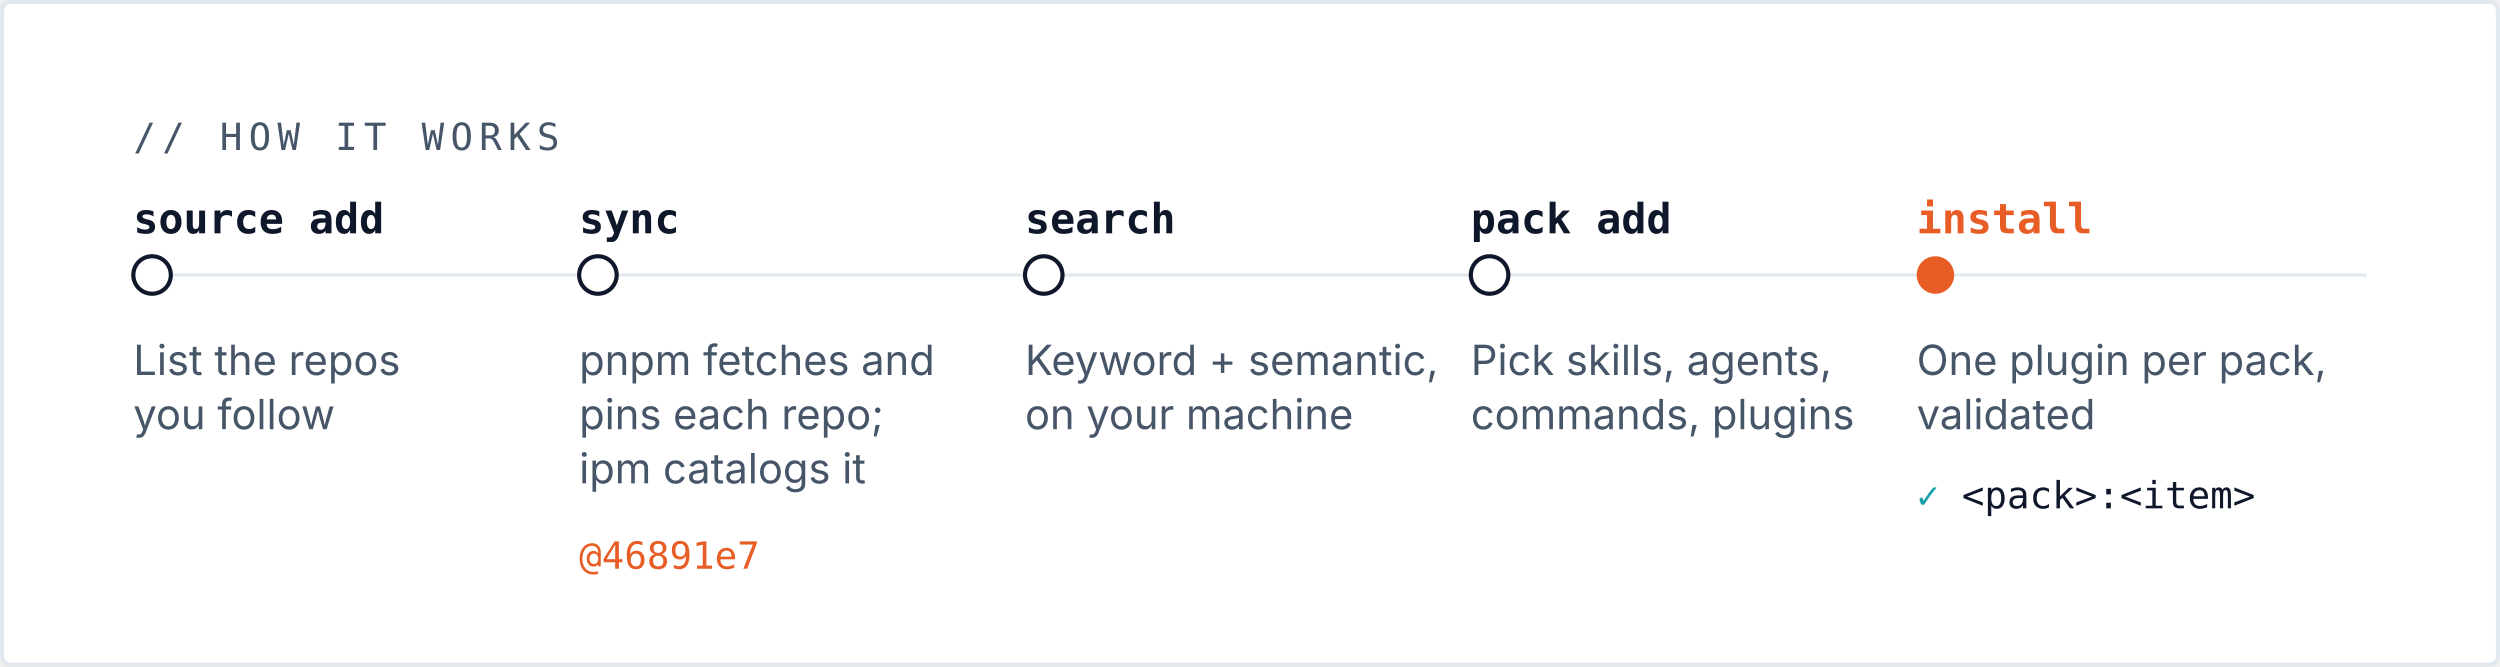
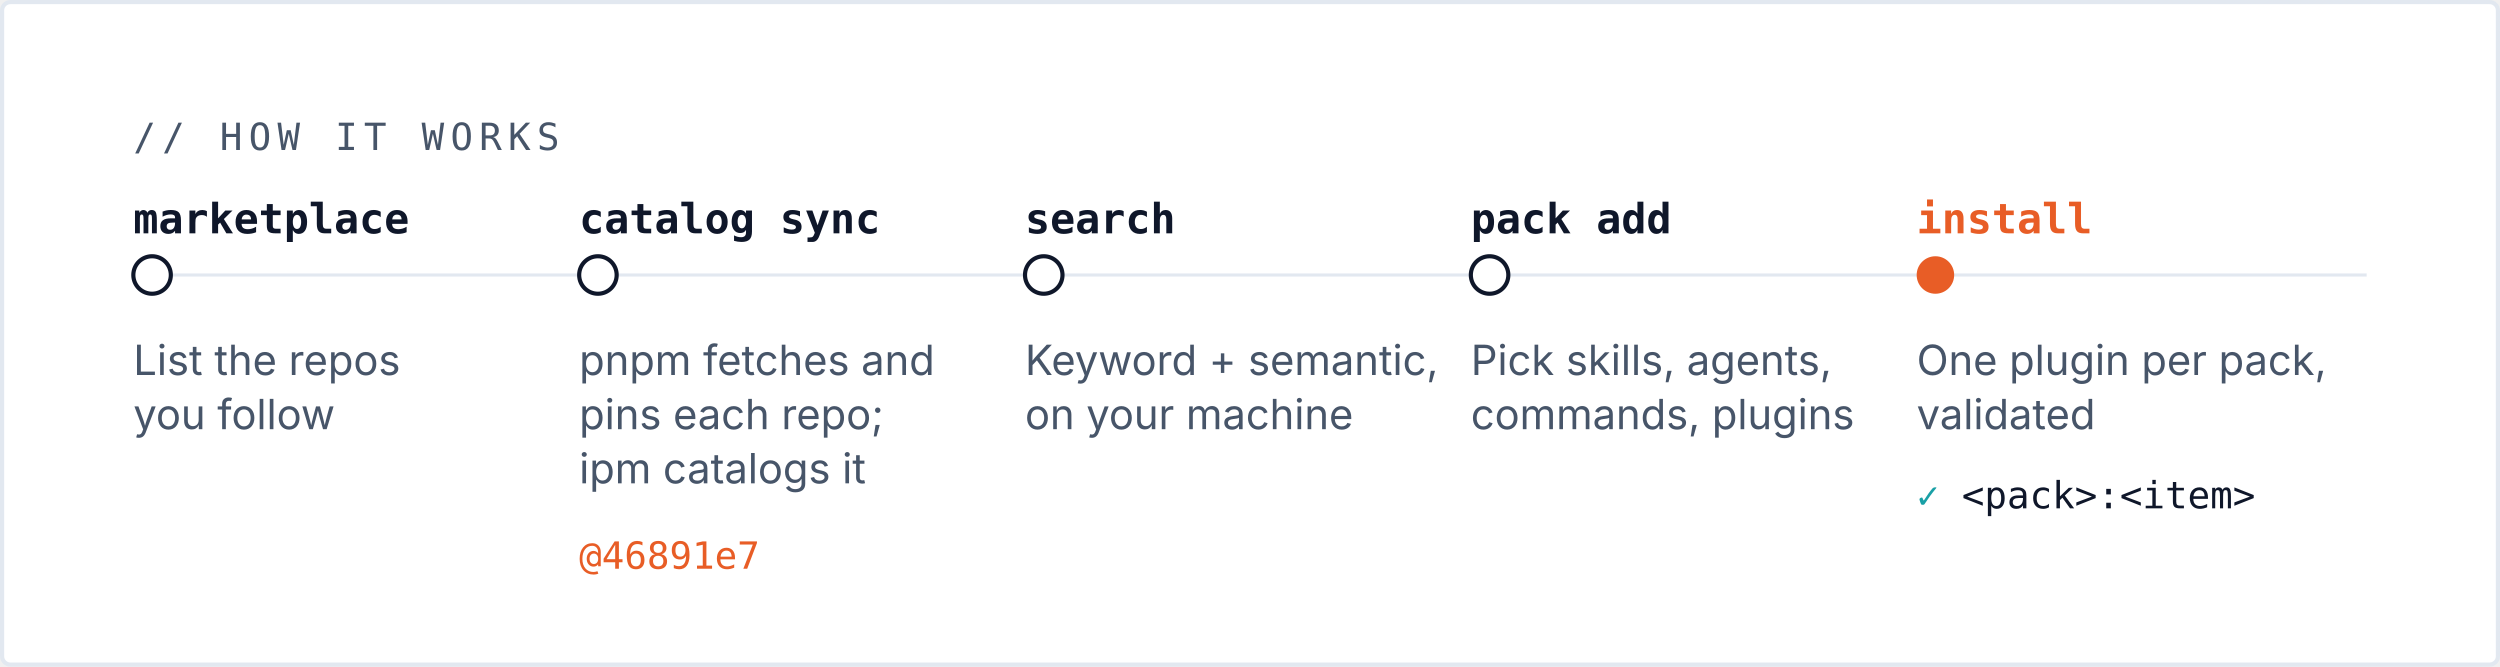
<svg xmlns="http://www.w3.org/2000/svg" width="1200" height="320" viewBox="0 0 1200 320" role="img" aria-labelledby="title desc">
  <rect x="1" y="1" width="1198" height="318" rx="4" fill="#ffffff" stroke="#e2e8f0" stroke-width="2" />
  <text x="64" y="72" font-family="'JetBrains Mono', ui-monospace, SFMono-Regular, Menlo, Consolas, monospace" font-size="18" letter-spacing="3" fill="#475569">// HOW IT WORKS</text>
  <line x1="64" y1="132" x2="1136" y2="132" stroke="#e2e8f0" stroke-width="1.5" />
  <g font-family="Inter, -apple-system, BlinkMacSystemFont, 'Segoe UI', Helvetica, Arial, sans-serif">
    <g transform="translate(64 0)">
      <circle cx="9" cy="132" r="9" fill="#ffffff" stroke="#0f172a" stroke-width="2" />
-       <text x="0" y="112" font-family="'JetBrains Mono', ui-monospace, SFMono-Regular, Menlo, Consolas, monospace" font-size="20" font-weight="700" fill="#0f172a">source add</text>
+       <text x="0" y="112" font-family="'JetBrains Mono', ui-monospace, SFMono-Regular, Menlo, Consolas, monospace" font-size="20" font-weight="700" fill="#0f172a">marketplace</text>
      <text x="0" y="180" font-size="20" fill="#475569">List the repos</text>
      <text x="0" y="206" font-size="20" fill="#475569">you follow</text>
    </g>
    <g transform="translate(278 0)">
      <circle cx="9" cy="132" r="9" fill="#ffffff" stroke="#0f172a" stroke-width="2" />
-       <text x="0" y="112" font-family="'JetBrains Mono', ui-monospace, SFMono-Regular, Menlo, Consolas, monospace" font-size="20" font-weight="700" fill="#0f172a">sync</text>
+       <text x="0" y="112" font-family="'JetBrains Mono', ui-monospace, SFMono-Regular, Menlo, Consolas, monospace" font-size="20" font-weight="700" fill="#0f172a">catalog sync</text>
      <text x="0" y="180" font-size="20" fill="#475569">pnpm fetches and</text>
      <text x="0" y="206" font-size="20" fill="#475569">pins each repo;</text>
      <text x="0" y="232" font-size="20" fill="#475569">ipm catalogs it</text>
      <g transform="translate(0 252)">
        <text x="0" y="21" font-family="'JetBrains Mono', ui-monospace, SFMono-Regular, Menlo, Consolas, monospace" font-size="18" fill="#e85d26">@46891e7</text>
      </g>
    </g>
    <g transform="translate(492 0)">
      <circle cx="9" cy="132" r="9" fill="#ffffff" stroke="#0f172a" stroke-width="2" />
      <text x="0" y="112" font-family="'JetBrains Mono', ui-monospace, SFMono-Regular, Menlo, Consolas, monospace" font-size="20" font-weight="700" fill="#0f172a">search</text>
      <text x="0" y="180" font-size="20" fill="#475569">Keyword + semantic,</text>
      <text x="0" y="206" font-size="20" fill="#475569">on your machine</text>
    </g>
    <g transform="translate(706 0)">
      <circle cx="9" cy="132" r="9" fill="#ffffff" stroke="#0f172a" stroke-width="2" />
      <text x="0" y="112" font-family="'JetBrains Mono', ui-monospace, SFMono-Regular, Menlo, Consolas, monospace" font-size="20" font-weight="700" fill="#0f172a">pack add</text>
      <text x="0" y="180" font-size="20" fill="#475569">Pick skills, agents,</text>
      <text x="0" y="206" font-size="20" fill="#475569">commands, plugins</text>
    </g>
    <g transform="translate(920 0)">
      <circle cx="9" cy="132" r="9" fill="#e85d26" />
      <text x="0" y="112" font-family="'JetBrains Mono', ui-monospace, SFMono-Regular, Menlo, Consolas, monospace" font-size="20" font-weight="700" fill="#e85d26">install</text>
      <text x="0" y="180" font-size="20" fill="#475569">One plugin per pack,</text>
      <text x="0" y="206" font-size="20" fill="#475569">validated</text>
      <text x="0" y="244" font-family="'JetBrains Mono', ui-monospace, SFMono-Regular, Menlo, Consolas, monospace" font-size="18" fill="#19a0a6">✓ <tspan fill="#0f172a">&lt;pack&gt;:&lt;item&gt;</tspan>
      </text>
    </g>
  </g>
</svg>
